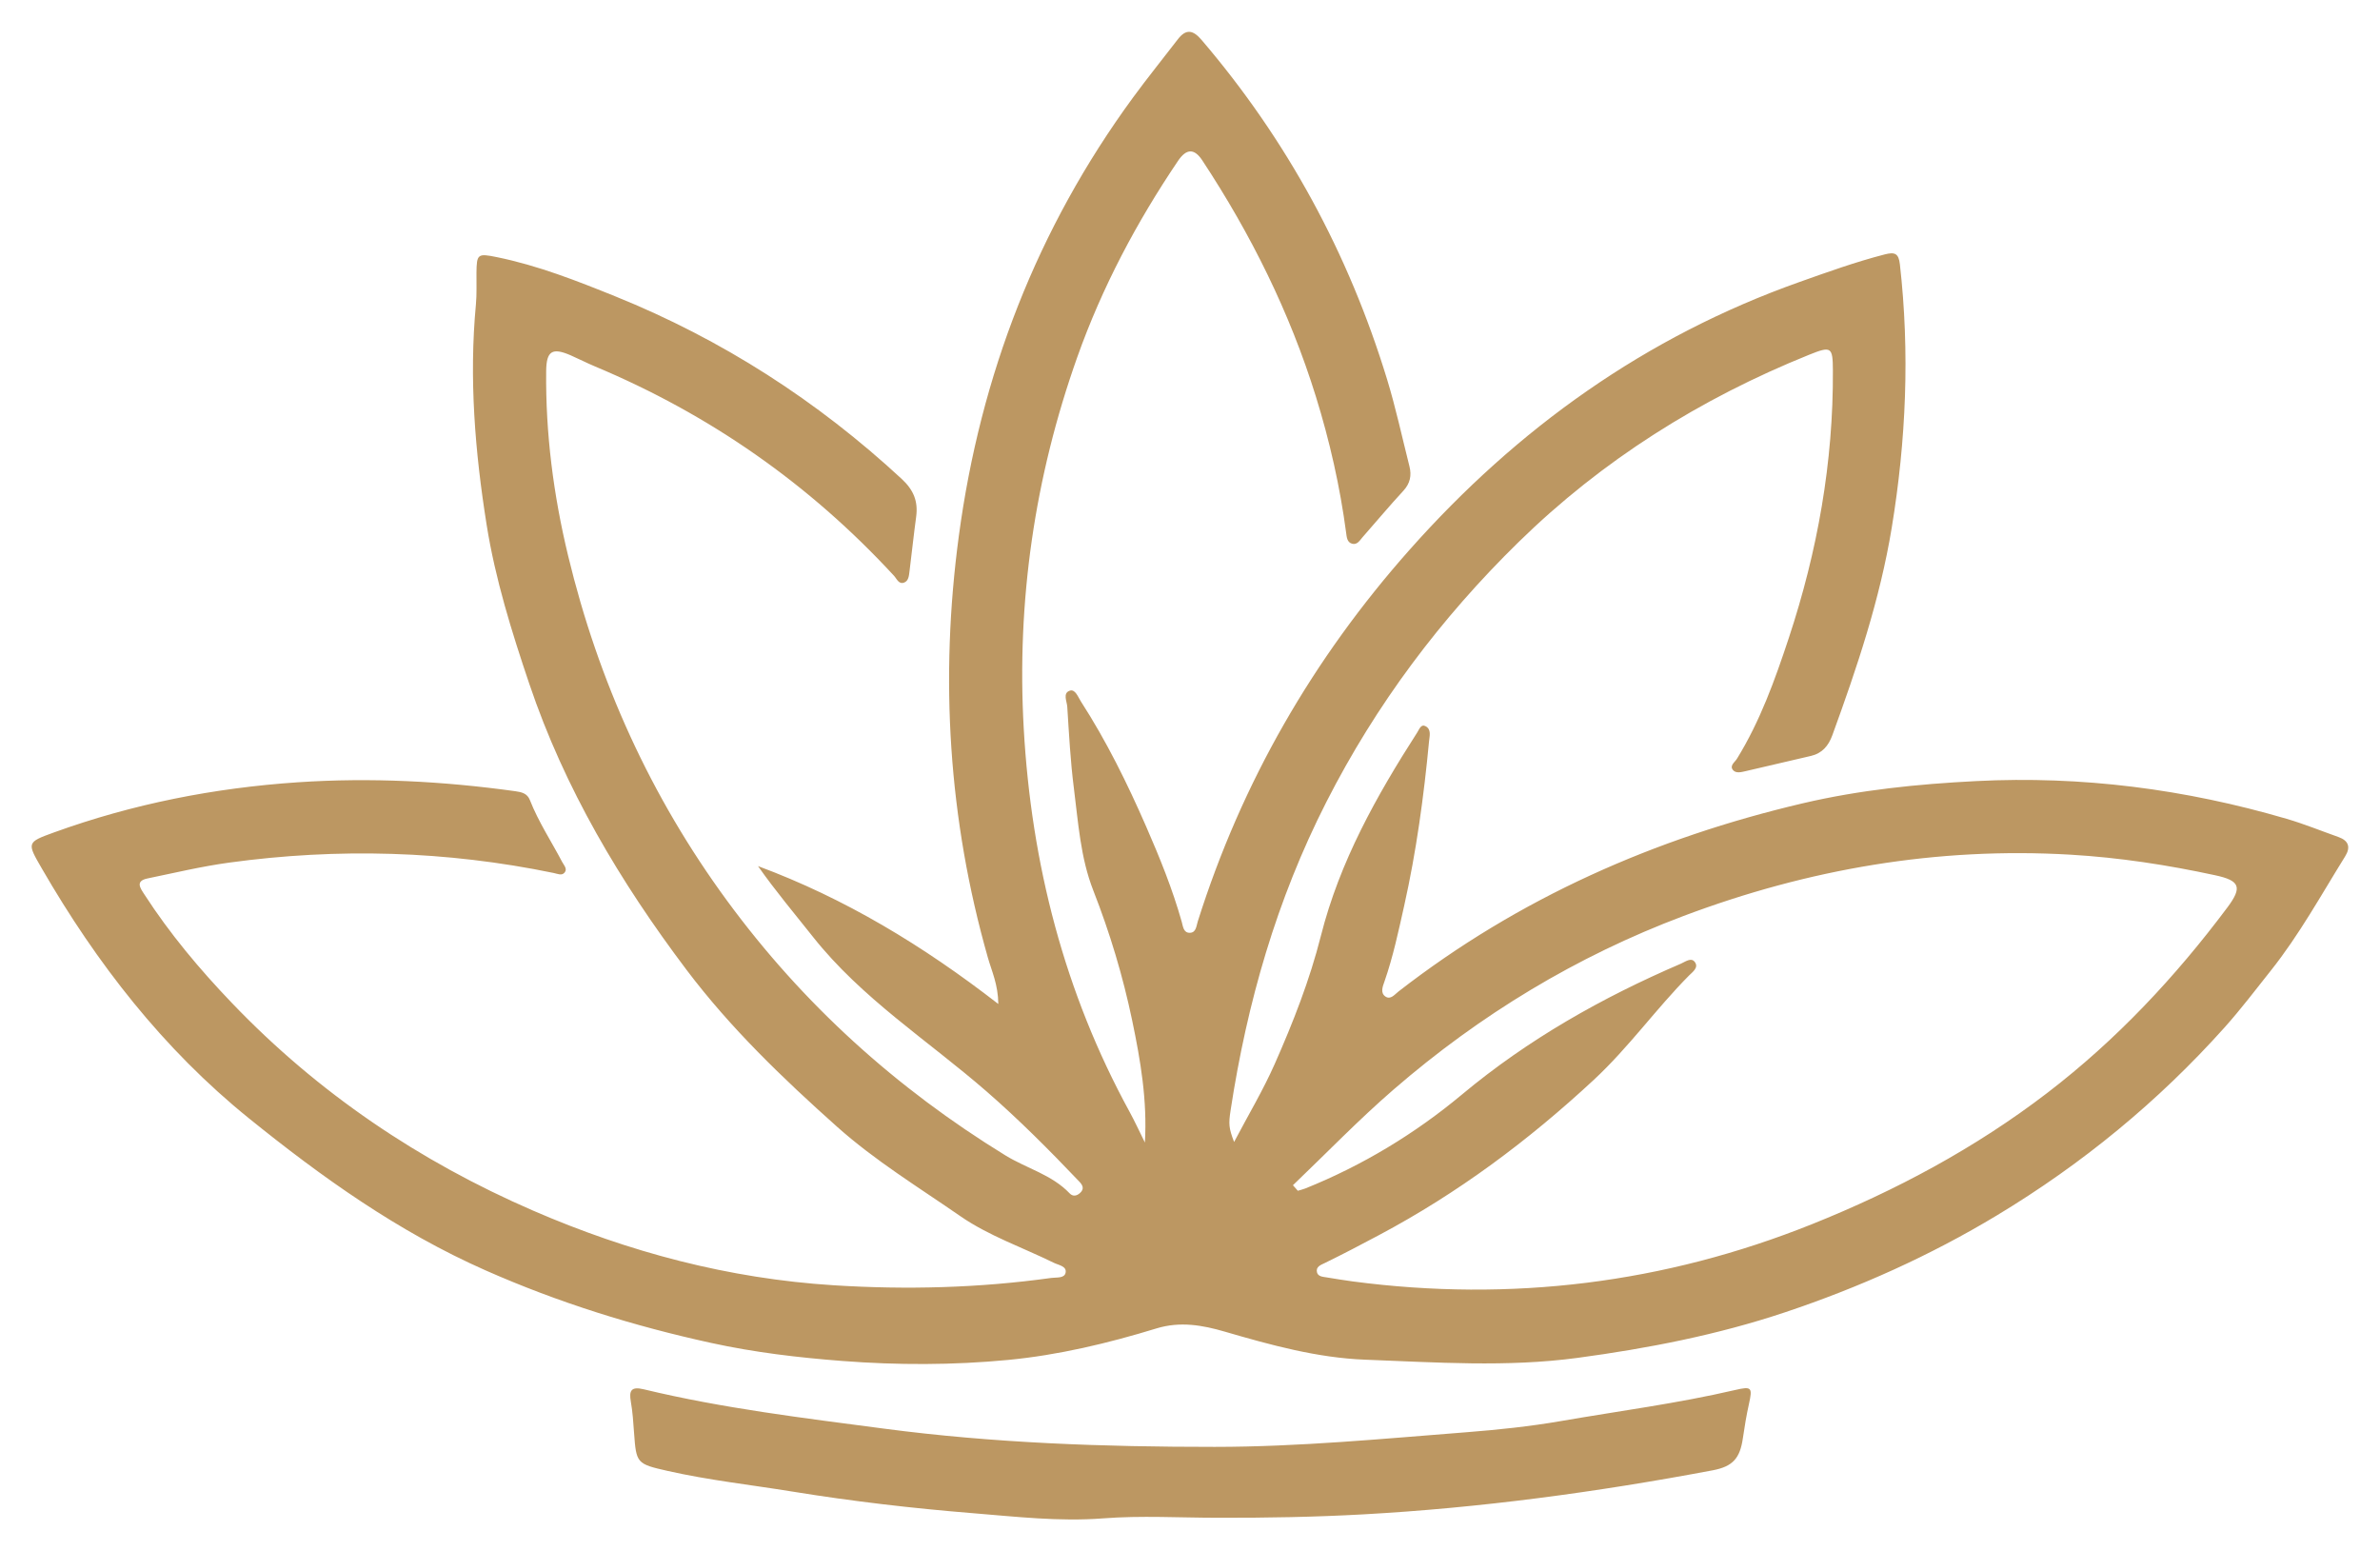
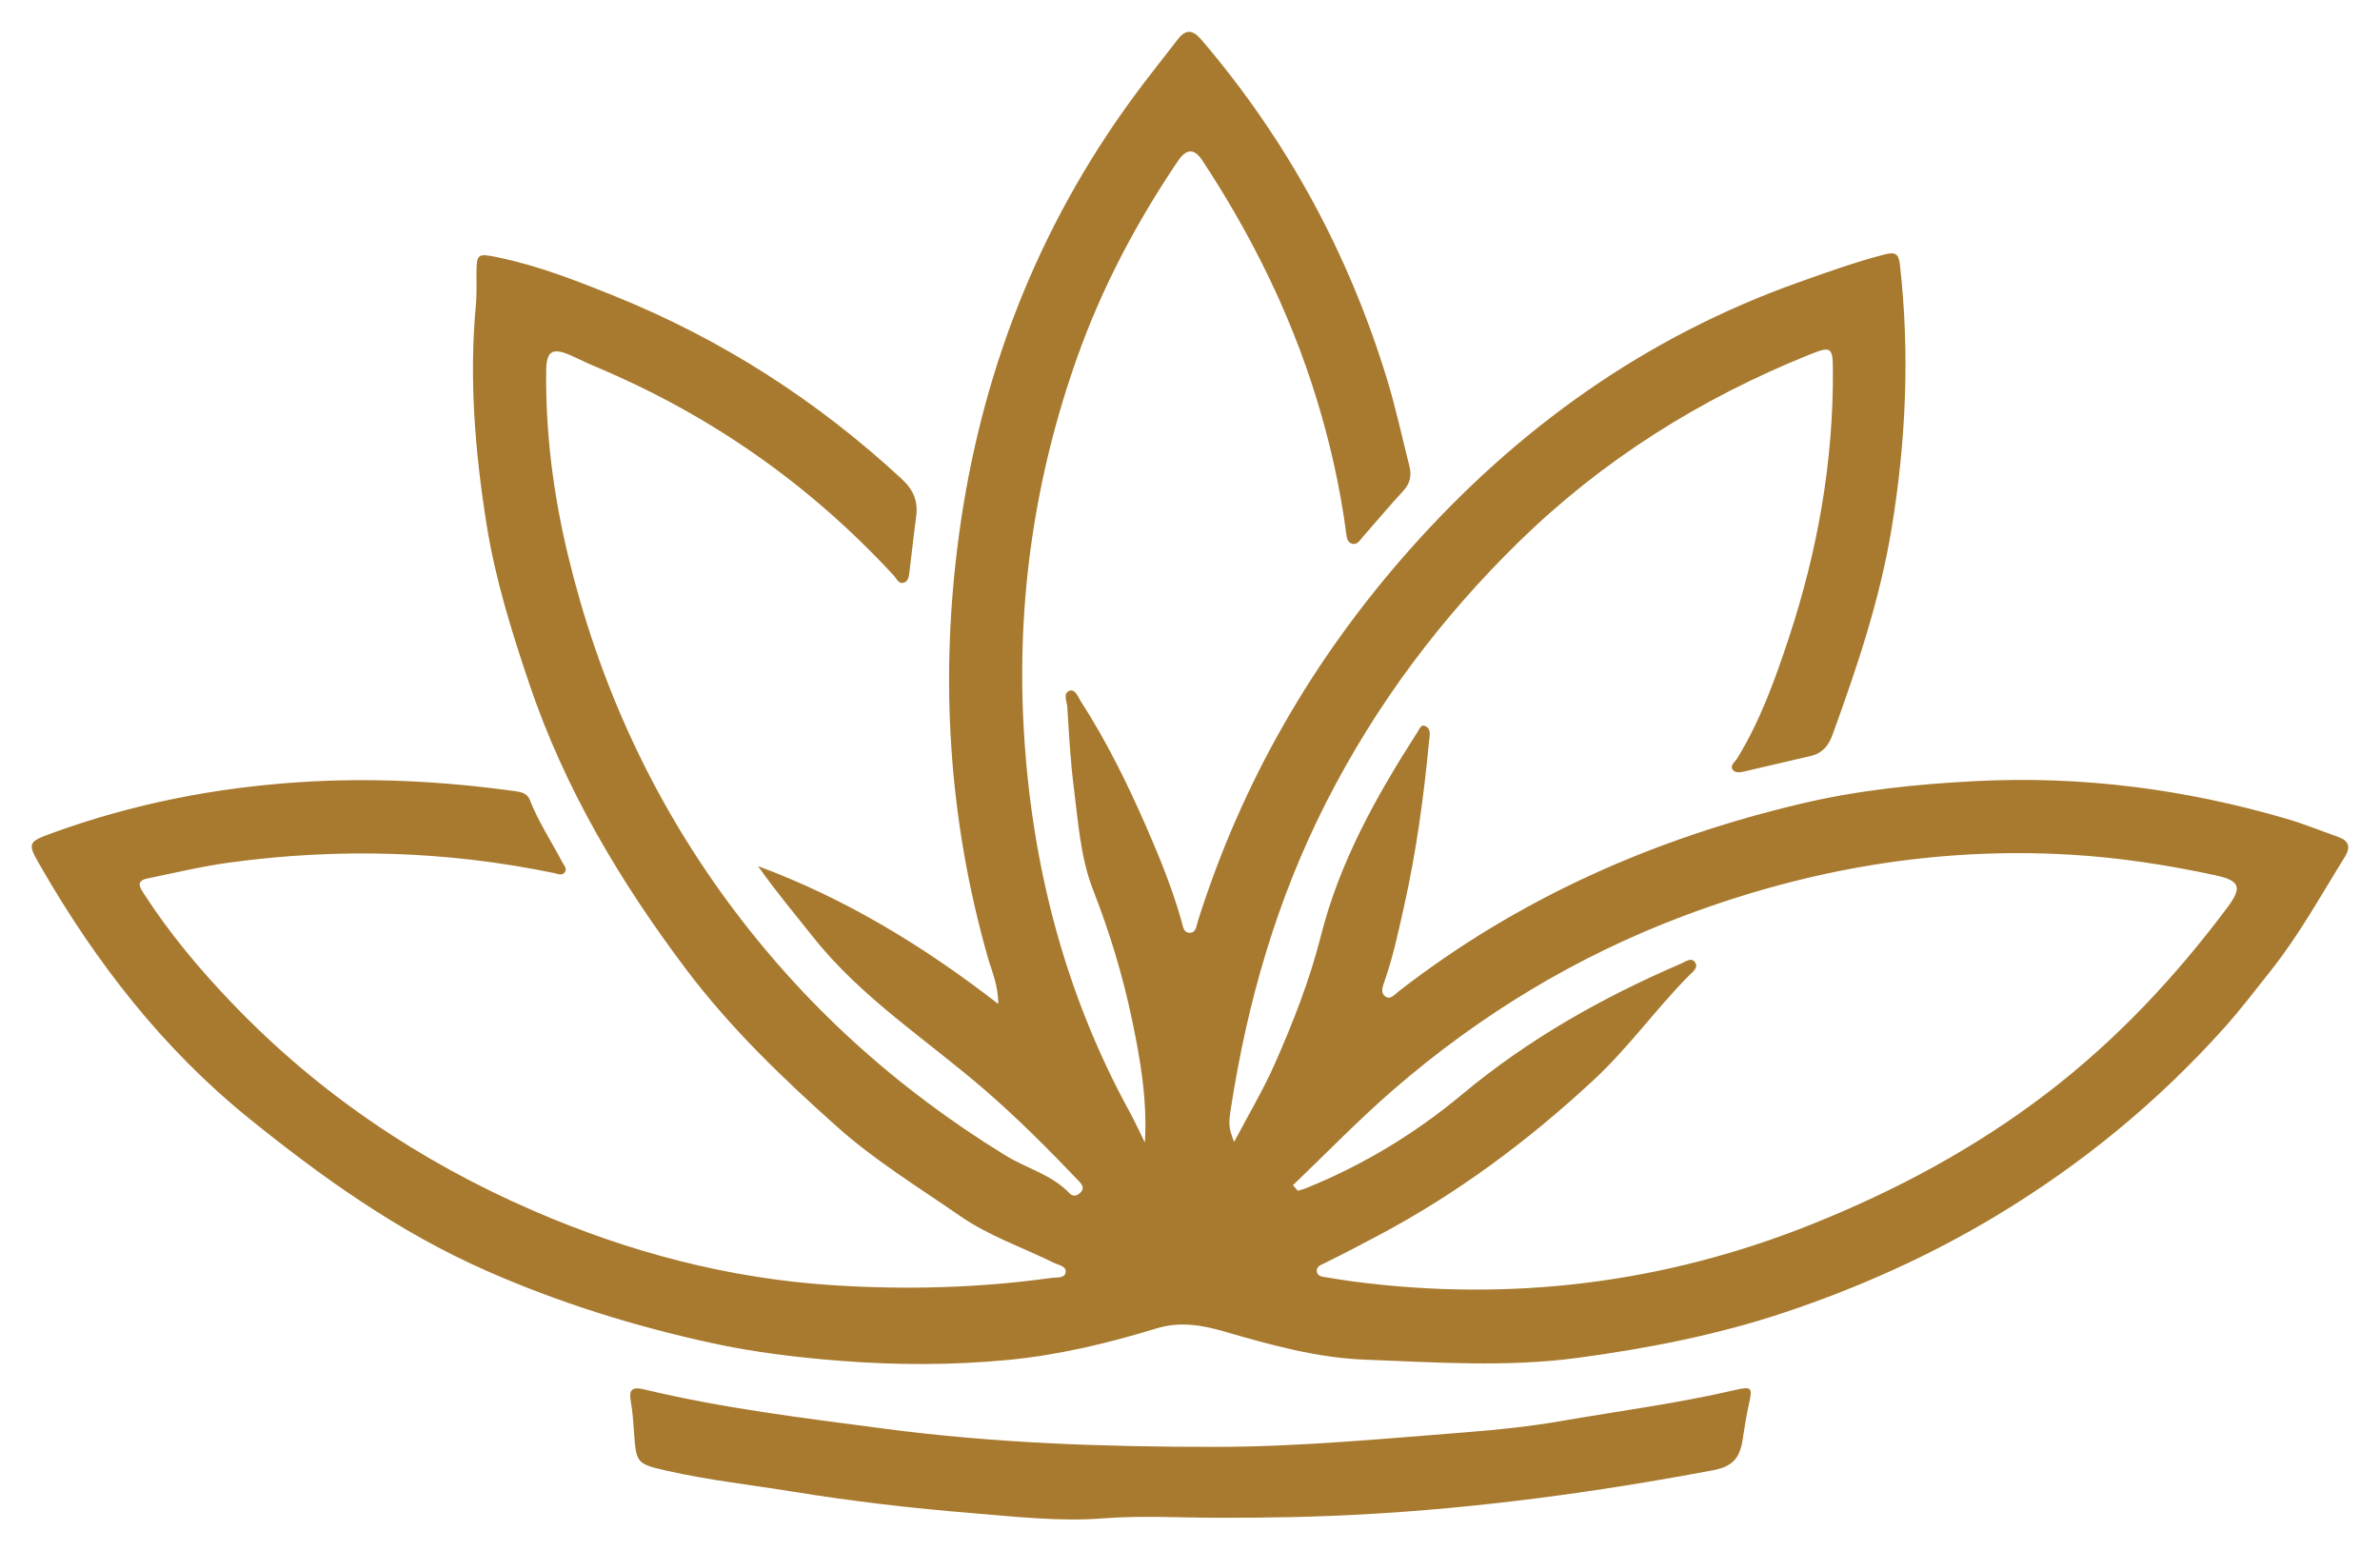
- <svg xmlns="http://www.w3.org/2000/svg" viewBox="250.6 217.3 751.4 489.6" fill="#BC9762">
+ <svg xmlns="http://www.w3.org/2000/svg" viewBox="250.6 217.3 751.4 489.6" fill="#A87A2F">
  <path d="M 658.797 591.445 C 659.312 592.027 659.828 592.609 660.344 593.191 C 661.137 592.953 661.953 592.773 662.719 592.465 C 680.762 585.203 697.332 575.184 712.133 562.836 C 733.094 545.352 756.398 532.207 781.285 521.508 C 782.668 520.914 784.465 519.477 785.613 520.898 C 787.074 522.703 784.941 524.145 783.855 525.242 C 773.398 535.789 764.812 547.938 753.82 558.148 C 733.168 577.332 710.898 593.938 686.016 607.168 C 680.328 610.195 674.637 613.188 668.848 616.008 C 667.66 616.586 665.957 617.145 666.387 618.93 C 666.719 620.289 668.223 620.344 669.422 620.539 C 672.188 620.98 674.945 621.457 677.723 621.82 C 727.613 628.387 776.09 622.41 822.676 603.742 C 849.074 593.164 874.145 579.773 896.906 562.34 C 918.805 545.574 937.387 525.719 953.828 503.746 C 958.621 497.336 957.746 495.281 949.988 493.602 C 934.902 490.34 919.668 488 904.258 487.098 C 862.16 484.637 821.543 491.613 782.156 506.434 C 748.328 519.16 717.898 537.609 690.641 561.18 C 679.574 570.746 669.387 581.324 658.797 591.445 M 612.059 577.973 C 612.844 564.762 610.691 552.086 608.051 539.469 C 605.121 525.438 601.012 511.777 595.773 498.414 C 591.715 488.062 591.016 476.941 589.629 466.035 C 588.547 457.543 588.098 448.961 587.551 440.41 C 587.441 438.691 586.043 436.066 588.371 435.324 C 590.086 434.777 590.953 437.328 591.863 438.742 C 599.957 451.289 606.535 464.656 612.492 478.297 C 616.762 488.07 620.785 497.988 623.691 508.297 C 624.094 509.73 624.23 511.816 626.266 511.762 C 628.254 511.707 628.301 509.602 628.75 508.184 C 642.605 464.258 665.137 425.207 695.652 390.824 C 729.617 352.551 770.098 323.578 818.641 306.348 C 827.562 303.18 836.445 299.98 845.629 297.613 C 848.809 296.793 850.027 297.273 850.418 300.715 C 853.578 328.574 852.391 356.242 847.848 383.891 C 844.137 406.484 836.895 427.996 829.098 449.387 C 827.883 452.719 825.906 455.121 822.238 455.949 C 815.406 457.484 808.609 459.184 801.777 460.719 C 800.449 461.016 798.707 461.527 797.754 460.414 C 796.547 458.996 798.297 457.93 798.969 456.836 C 806.301 444.961 810.977 431.902 815.32 418.789 C 824.402 391.363 829.438 363.199 829.27 334.211 C 829.227 326.812 828.77 326.469 821.766 329.289 C 787.379 343.137 756.449 362.559 729.996 388.461 C 705.473 412.477 685.078 439.59 669.355 470.461 C 653.633 501.332 644.324 533.809 639.125 567.746 C 638.453 572.145 638.535 573.383 640.223 577.793 C 644.758 569.176 649.395 561.418 653.027 553.215 C 658.836 540.086 664.094 526.699 667.625 512.727 C 673.547 489.293 685.164 468.566 698.082 448.449 C 698.703 447.484 699.234 445.766 700.695 446.555 C 702.57 447.566 701.922 449.695 701.766 451.344 C 700.113 468.777 697.75 486.105 693.922 503.215 C 692.125 511.246 690.426 519.293 687.711 527.09 C 687.16 528.668 686.273 530.738 688.047 531.91 C 689.645 532.961 690.922 531.227 692.117 530.297 C 730.137 500.758 773.145 481.82 819.785 470.875 C 837.715 466.668 856.023 464.812 874.457 463.871 C 907.871 462.168 940.496 466.402 972.512 475.777 C 978.051 477.398 983.418 479.594 988.867 481.52 C 992.121 482.672 992.781 484.754 991 487.625 C 983.426 499.816 976.496 512.434 967.52 523.711 C 962.723 529.738 958.066 535.902 952.934 541.633 C 931.992 565.02 908.008 584.711 881.078 600.949 C 859.883 613.727 837.457 623.77 814.078 631.586 C 792.84 638.684 770.922 642.949 748.668 645.945 C 726.293 648.957 703.98 647.352 681.684 646.523 C 666.582 645.961 651.84 641.91 637.289 637.668 C 630.223 635.605 623.172 634.367 615.73 636.645 C 600.406 641.336 584.773 645.078 568.828 646.602 C 551.449 648.258 533.98 648.266 516.512 646.922 C 502.602 645.852 488.809 644.227 475.176 641.242 C 450.66 635.879 426.949 628.52 403.844 618.301 C 376.277 606.105 352.258 588.965 329.152 570.293 C 302.125 548.449 281.117 521.406 263.785 491.426 C 259.086 483.301 258.988 483.211 267.641 480.078 C 292.52 471.078 318.191 466.027 344.594 464.25 C 367.613 462.699 390.469 463.898 413.273 467.062 C 415.316 467.348 417.066 467.754 417.895 469.859 C 420.59 476.746 424.676 482.906 428.094 489.414 C 428.637 490.449 429.812 491.574 428.859 492.738 C 427.965 493.832 426.605 493.125 425.41 492.879 C 391.441 485.863 357.254 484.91 322.93 489.609 C 314.273 490.797 305.73 492.828 297.16 494.605 C 293.188 495.43 294.93 497.715 296.184 499.652 C 304.203 512.055 313.637 523.289 323.852 533.953 C 351.035 562.348 382.984 583.883 418.902 599.461 C 449.156 612.578 480.676 620.938 513.812 623.027 C 536.836 624.48 559.695 623.883 582.512 620.711 C 584.184 620.48 586.707 620.918 587.039 618.992 C 587.387 616.992 584.793 616.664 583.305 615.934 C 573.441 611.082 562.766 607.422 553.836 601.242 C 540.668 592.125 526.898 583.715 514.879 572.992 C 497.746 557.707 481.203 541.82 467.336 523.438 C 446.453 495.746 428.863 466.23 417.703 433.16 C 412.148 416.707 406.977 400.156 404.242 383 C 400.566 359.953 398.656 336.781 400.852 313.418 C 401.164 310.117 400.988 306.766 401.027 303.438 C 401.102 297.469 401.379 297.23 407.496 298.477 C 420.445 301.117 432.684 305.934 444.871 310.859 C 478.559 324.477 508.598 343.789 535.262 368.469 C 539.051 371.977 540.5 375.562 539.844 380.43 C 539.07 386.148 538.461 391.891 537.746 397.621 C 537.574 399 537.473 400.688 536.031 401.211 C 534.34 401.828 533.738 400.023 532.84 399.047 C 506.188 370.145 474.699 348.148 438.426 332.965 C 435.84 331.883 433.348 330.59 430.777 329.469 C 424.934 326.926 423.102 328.09 423.035 334.441 C 422.82 354.156 425.344 373.594 429.953 392.703 C 439.504 432.309 456.004 468.754 480.191 501.695 C 504.152 534.328 533.566 560.879 568.035 582.039 C 574.727 586.145 582.676 588.102 588.297 594.008 C 589.305 595.066 590.512 594.867 591.574 593.902 C 592.992 592.617 592.465 591.469 591.363 590.312 C 581.961 580.43 572.352 570.777 562.039 561.809 C 543.598 545.77 522.684 532.504 507.273 513.051 C 501.449 505.703 495.406 498.531 489.914 490.707 C 517.293 500.859 541.918 515.73 565.781 534.234 C 565.711 528.031 563.707 523.895 562.492 519.625 C 550.023 475.879 547.277 431.438 553.32 386.469 C 560.125 335.809 578.027 289.434 608.336 248.051 C 612.887 241.84 617.742 235.848 622.434 229.734 C 625.066 226.301 627.262 226.75 629.973 229.926 C 656.992 261.555 676.383 297.344 688.52 337.051 C 691.277 346.082 693.27 355.344 695.582 364.508 C 696.309 367.398 695.812 369.902 693.648 372.242 C 689.25 376.996 685.098 381.984 680.812 386.848 C 679.918 387.863 679.109 389.387 677.473 388.938 C 675.879 388.496 675.777 386.848 675.594 385.477 C 673.652 370.867 670.406 356.547 666.043 342.48 C 657.781 315.855 645.488 291.156 630.176 267.922 C 627.68 264.141 625.195 264.113 622.508 268.098 C 609.426 287.465 598.551 307.973 590.707 330.047 C 577.223 368 571.551 407.172 573.809 447.277 C 576.211 489.898 586.598 530.547 607.219 568.266 C 608.953 571.438 610.453 574.734 612.059 577.973 " />
  <path d="M 635.156 696.418 C 623.059 696.418 610.906 695.68 598.879 696.609 C 585.02 697.68 571.34 696.074 557.703 694.973 C 538.691 693.438 519.699 691.227 500.809 688.16 C 487.656 686.023 474.379 684.57 461.363 681.629 C 451.605 679.422 451.477 679.227 450.785 669.66 C 450.547 666.344 450.34 663.035 449.766 659.773 C 449.148 656.254 449.871 654.914 453.844 655.867 C 478.836 661.883 504.297 664.934 529.75 668.293 C 564.43 672.867 599.199 674.059 634.09 674.043 C 660.734 674.035 687.207 671.48 713.723 669.41 C 723.684 668.629 733.574 667.594 743.426 665.891 C 761.766 662.715 780.242 660.32 798.395 656.094 C 803.637 654.871 803.93 655.266 802.773 660.473 C 801.977 664.047 801.375 667.672 800.852 671.297 C 799.938 677.641 797.695 680.238 791.324 681.441 C 754.797 688.324 718.035 693.301 680.887 695.355 C 665.645 696.195 650.41 696.465 635.156 696.418 " />
</svg>
